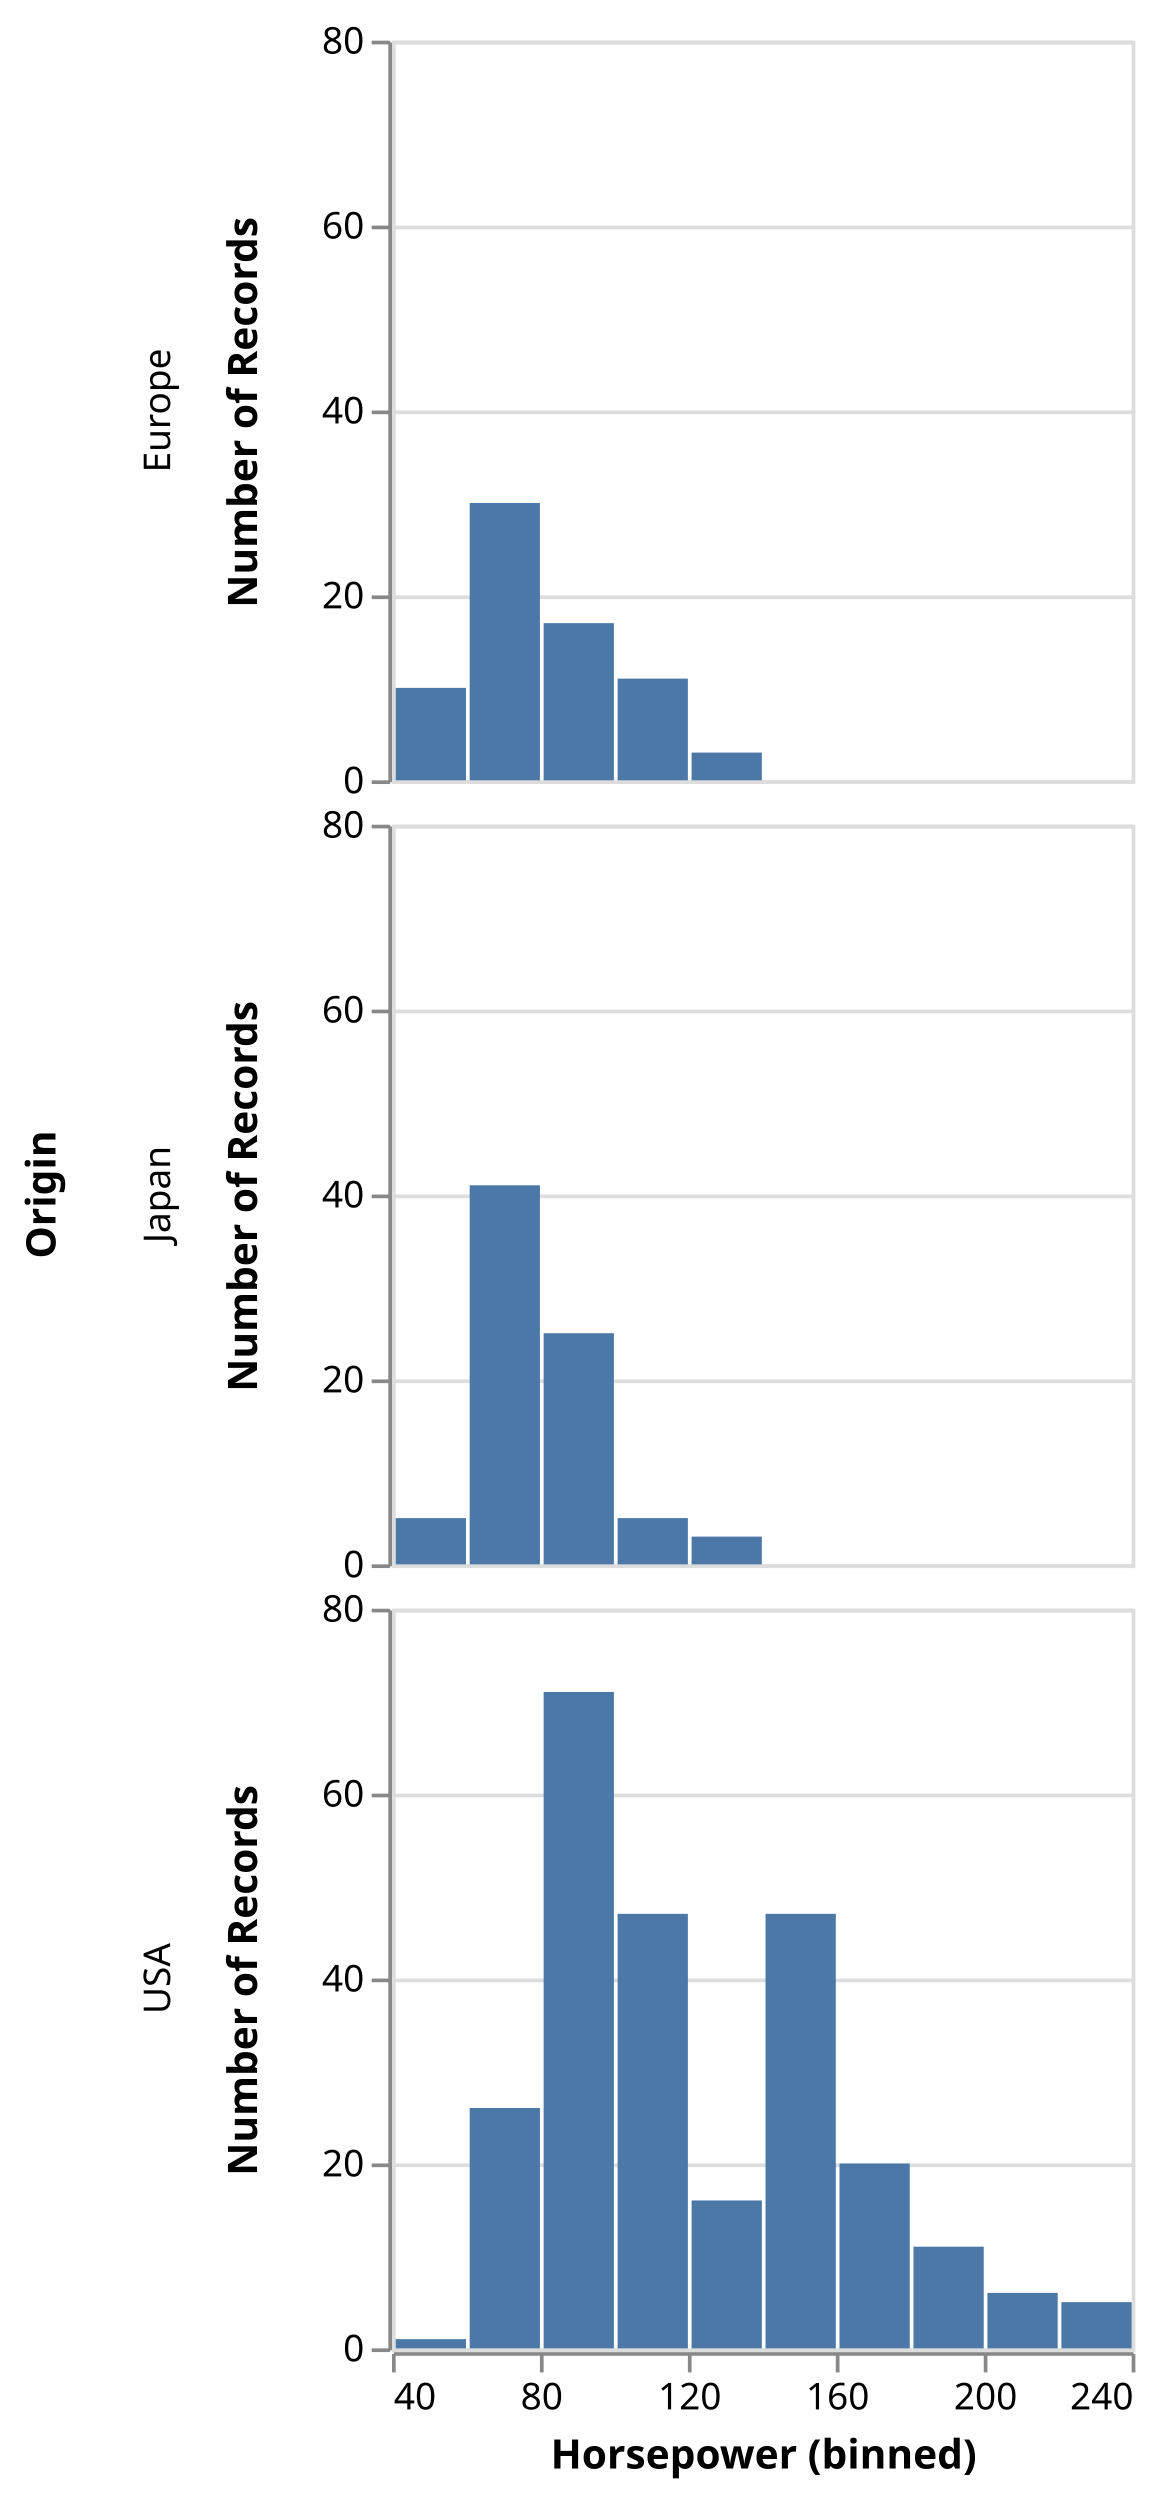
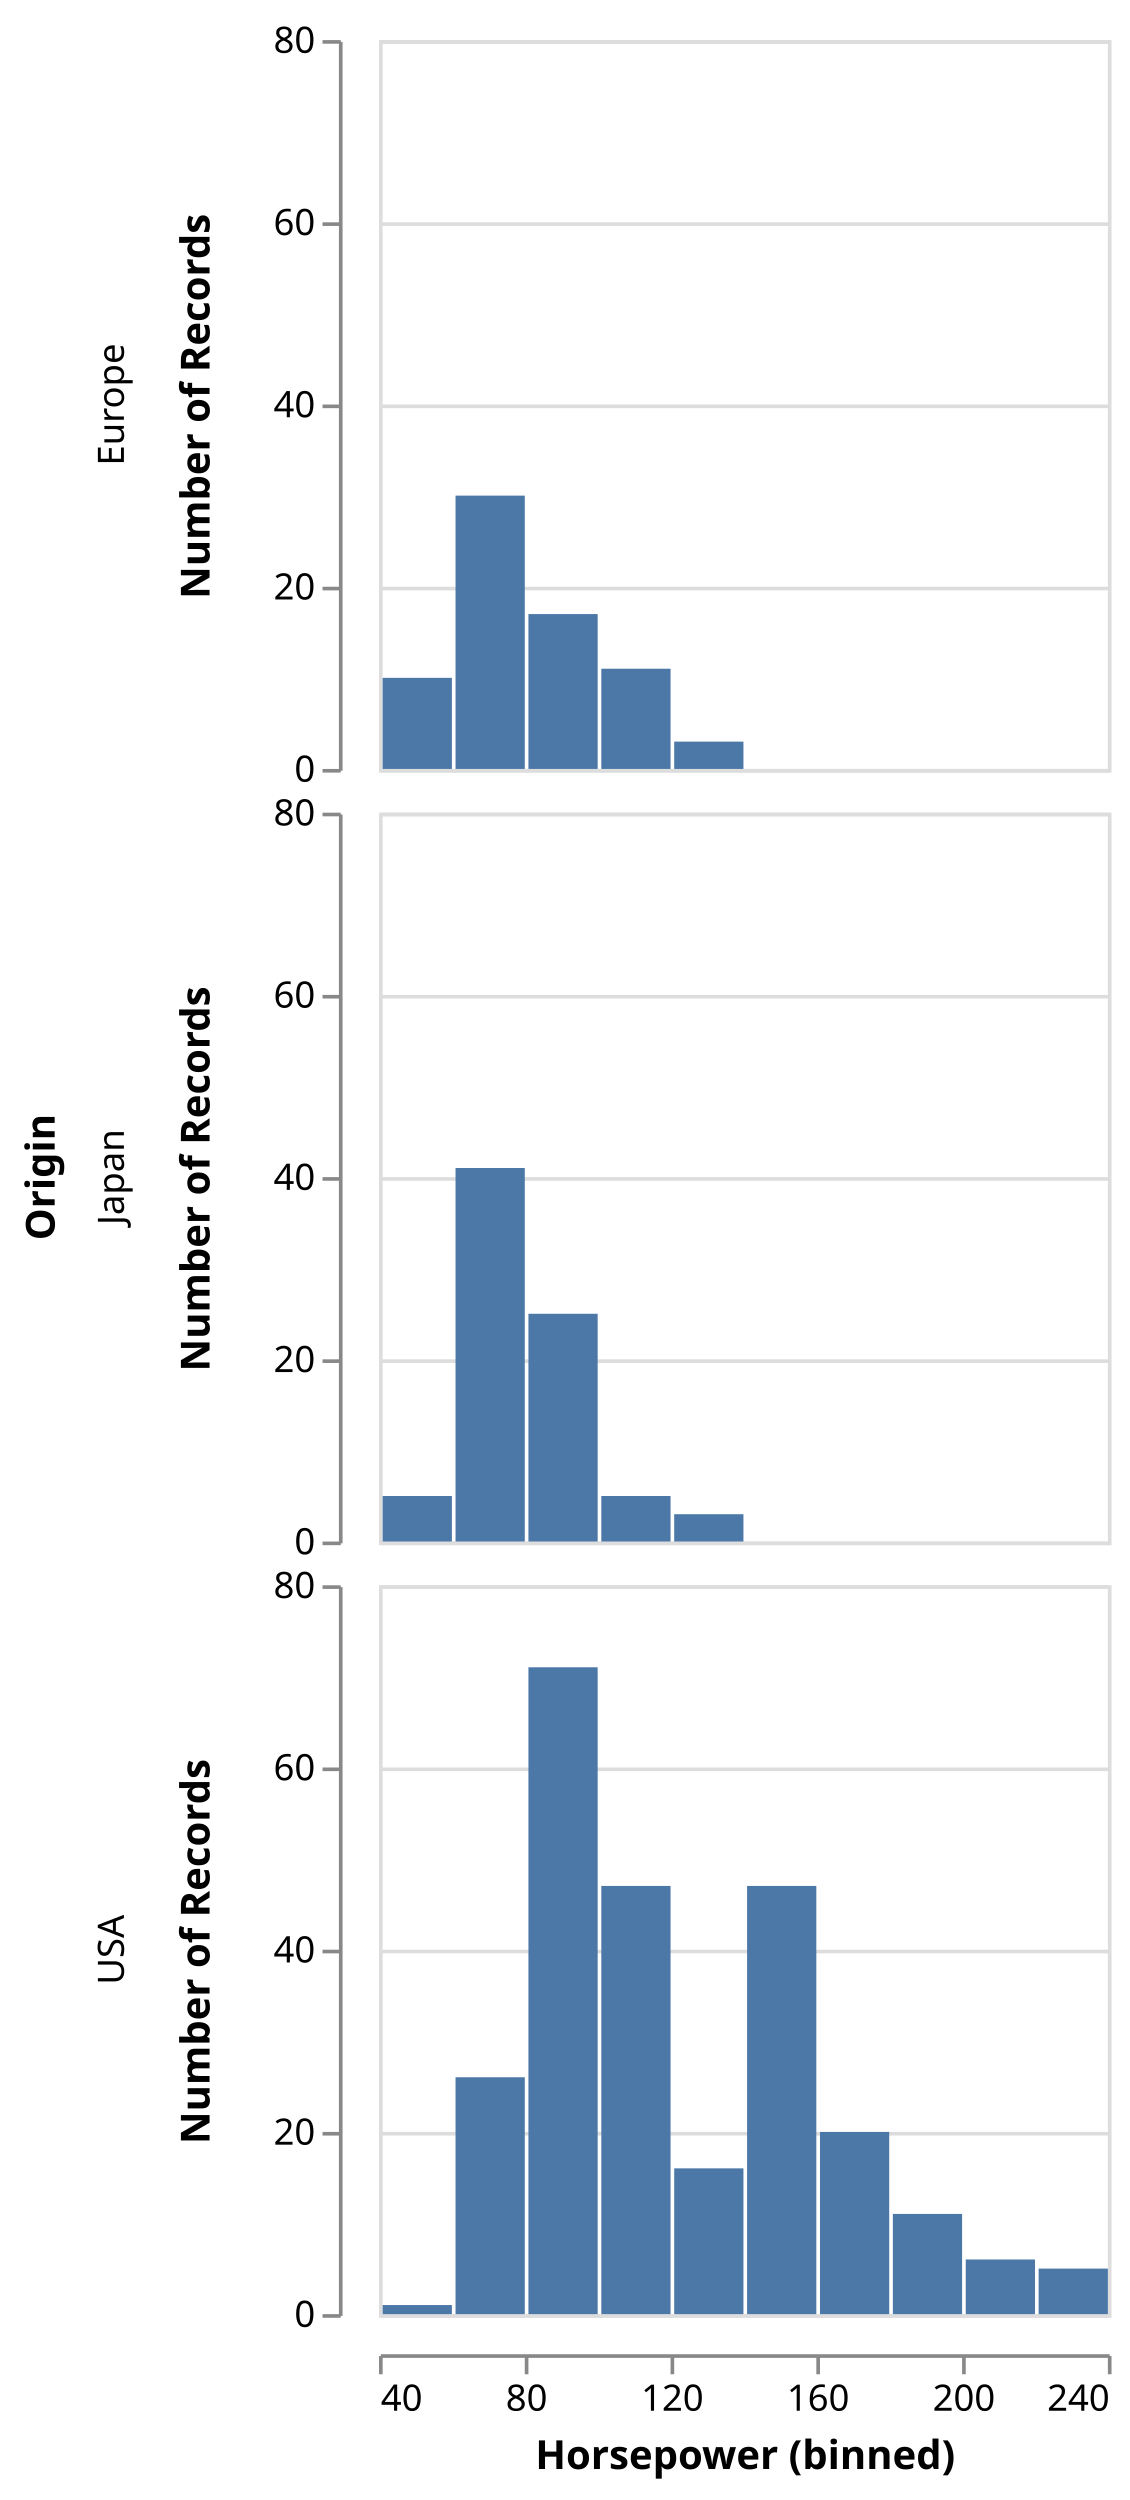
- <svg xmlns="http://www.w3.org/2000/svg" class="marks" width="312" height="676" viewBox="0 0 312 676" version="1.1">
-   <g transform="translate(106,11)">
+ <svg xmlns="http://www.w3.org/2000/svg" class="marks" width="310" height="686" viewBox="0 0 310 686" version="1.1">
+   <g transform="translate(104,11)">
    <g class="mark-group role-frame root">
      <g transform="translate(0,0)">
        <path class="background" d="M0,0h0v0h0Z" style="fill: none;" />
        <g>
-           <g class="mark-group role-row-title row-title">
-             <g transform="translate(-79,312)">
+           <g class="mark-group role-row-title row_title">
+             <g transform="translate(-89,312)">
              <path class="background" d="M0,0h0v0h0Z" style="fill: none;" />
              <g>
-                 <g class="mark-text role-title" style="pointer-events: none;">
-                   <text text-anchor="middle" transform="translate(-10,0) rotate(-90) translate(0,-2)" style="font-family: sans-serif; font-size: 11px; font-weight: bold; fill: #000; opacity: 1;">Origin</text>
+                 <g class="mark-text role-row-title-text">
+                   <text text-anchor="middle" transform="translate(0,0) rotate(270)" style="font-family: sans-serif; font-size: 11px; font-weight: bold; fill: #000;">Origin</text>
                </g>
              </g>
            </g>
          </g>
          <g class="mark-group role-row-header row_header">
-             <g transform="translate(-1,0)">
+             <g transform="translate(-11,0)">
              <path class="background" d="M0,0h0v200h0Z" style="fill: none;" />
              <g>
                <g class="mark-text role-title" style="pointer-events: none;">
                  <text text-anchor="middle" transform="translate(-57,100) rotate(-90) translate(0,-2)" style="font-family: sans-serif; font-size: 10px; fill: #000; opacity: 1;">Europe</text>
                </g>
                <g class="mark-group role-axis">
                  <g transform="translate(0.5,0.5)">
                    <path class="background" d="M0,0h0v0h0Z" style="pointer-events: none; fill: none;" />
                    <g>
                      <g class="mark-rule role-axis-tick" style="pointer-events: none;">
                        <line transform="translate(0,200)" x2="-5" y2="0" style="fill: none; stroke: #888; stroke-width: 1; opacity: 1;" />
                        <line transform="translate(0,150)" x2="-5" y2="0" style="fill: none; stroke: #888; stroke-width: 1; opacity: 1;" />
                        <line transform="translate(0,100)" x2="-5" y2="0" style="fill: none; stroke: #888; stroke-width: 1; opacity: 1;" />
                        <line transform="translate(0,50)" x2="-5" y2="0" style="fill: none; stroke: #888; stroke-width: 1; opacity: 1;" />
                        <line transform="translate(0,0)" x2="-5" y2="0" style="fill: none; stroke: #888; stroke-width: 1; opacity: 1;" />
                      </g>
                      <g class="mark-text role-axis-label" style="pointer-events: none;">
                        <text text-anchor="end" transform="translate(-7,203)" style="font-family: sans-serif; font-size: 10px; fill: #000; opacity: 1;">0</text>
                        <text text-anchor="end" transform="translate(-7,153)" style="font-family: sans-serif; font-size: 10px; fill: #000; opacity: 1;">20</text>
                        <text text-anchor="end" transform="translate(-7,103)" style="font-family: sans-serif; font-size: 10px; fill: #000; opacity: 1;">40</text>
                        <text text-anchor="end" transform="translate(-7,53)" style="font-family: sans-serif; font-size: 10px; fill: #000; opacity: 1;">60</text>
                        <text text-anchor="end" transform="translate(-7,3)" style="font-family: sans-serif; font-size: 10px; fill: #000; opacity: 1;">80</text>
                      </g>
                      <g class="mark-rule role-axis-domain" style="pointer-events: none;">
                        <line transform="translate(0,200)" x2="0" y2="-200" style="fill: none; stroke: #888; stroke-width: 1; opacity: 1;" />
                      </g>
                      <g class="mark-text role-axis-title" style="pointer-events: none;">
                        <text text-anchor="middle" transform="translate(-34,100) rotate(-90) translate(0,-2)" style="font-family: sans-serif; font-size: 11px; font-weight: bold; fill: #000; opacity: 1;">Number of Records</text>
                      </g>
                    </g>
                  </g>
                </g>
              </g>
            </g>
-             <g transform="translate(-1,212)">
+             <g transform="translate(-11,212)">
              <path class="background" d="M0,0h0v200h0Z" style="fill: none;" />
              <g>
                <g class="mark-text role-title" style="pointer-events: none;">
                  <text text-anchor="middle" transform="translate(-57,100) rotate(-90) translate(0,-2)" style="font-family: sans-serif; font-size: 10px; fill: #000; opacity: 1;">Japan</text>
                </g>
                <g class="mark-group role-axis">
                  <g transform="translate(0.5,0.5)">
                    <path class="background" d="M0,0h0v0h0Z" style="pointer-events: none; fill: none;" />
                    <g>
                      <g class="mark-rule role-axis-tick" style="pointer-events: none;">
                        <line transform="translate(0,200)" x2="-5" y2="0" style="fill: none; stroke: #888; stroke-width: 1; opacity: 1;" />
                        <line transform="translate(0,150)" x2="-5" y2="0" style="fill: none; stroke: #888; stroke-width: 1; opacity: 1;" />
                        <line transform="translate(0,100)" x2="-5" y2="0" style="fill: none; stroke: #888; stroke-width: 1; opacity: 1;" />
                        <line transform="translate(0,50)" x2="-5" y2="0" style="fill: none; stroke: #888; stroke-width: 1; opacity: 1;" />
                        <line transform="translate(0,0)" x2="-5" y2="0" style="fill: none; stroke: #888; stroke-width: 1; opacity: 1;" />
                      </g>
                      <g class="mark-text role-axis-label" style="pointer-events: none;">
                        <text text-anchor="end" transform="translate(-7,203)" style="font-family: sans-serif; font-size: 10px; fill: #000; opacity: 1;">0</text>
                        <text text-anchor="end" transform="translate(-7,153)" style="font-family: sans-serif; font-size: 10px; fill: #000; opacity: 1;">20</text>
                        <text text-anchor="end" transform="translate(-7,103)" style="font-family: sans-serif; font-size: 10px; fill: #000; opacity: 1;">40</text>
                        <text text-anchor="end" transform="translate(-7,53)" style="font-family: sans-serif; font-size: 10px; fill: #000; opacity: 1;">60</text>
                        <text text-anchor="end" transform="translate(-7,3)" style="font-family: sans-serif; font-size: 10px; fill: #000; opacity: 1;">80</text>
                      </g>
                      <g class="mark-rule role-axis-domain" style="pointer-events: none;">
                        <line transform="translate(0,200)" x2="0" y2="-200" style="fill: none; stroke: #888; stroke-width: 1; opacity: 1;" />
                      </g>
                      <g class="mark-text role-axis-title" style="pointer-events: none;">
                        <text text-anchor="middle" transform="translate(-34,100) rotate(-90) translate(0,-2)" style="font-family: sans-serif; font-size: 11px; font-weight: bold; fill: #000; opacity: 1;">Number of Records</text>
                      </g>
                    </g>
                  </g>
                </g>
              </g>
            </g>
-             <g transform="translate(-1,424)">
+             <g transform="translate(-11,424)">
              <path class="background" d="M0,0h0v200h0Z" style="fill: none;" />
              <g>
                <g class="mark-text role-title" style="pointer-events: none;">
                  <text text-anchor="middle" transform="translate(-57,100) rotate(-90) translate(0,-2)" style="font-family: sans-serif; font-size: 10px; fill: #000; opacity: 1;">USA</text>
                </g>
                <g class="mark-group role-axis">
                  <g transform="translate(0.5,0.5)">
                    <path class="background" d="M0,0h0v0h0Z" style="pointer-events: none; fill: none;" />
                    <g>
                      <g class="mark-rule role-axis-tick" style="pointer-events: none;">
                        <line transform="translate(0,200)" x2="-5" y2="0" style="fill: none; stroke: #888; stroke-width: 1; opacity: 1;" />
                        <line transform="translate(0,150)" x2="-5" y2="0" style="fill: none; stroke: #888; stroke-width: 1; opacity: 1;" />
                        <line transform="translate(0,100)" x2="-5" y2="0" style="fill: none; stroke: #888; stroke-width: 1; opacity: 1;" />
                        <line transform="translate(0,50)" x2="-5" y2="0" style="fill: none; stroke: #888; stroke-width: 1; opacity: 1;" />
                        <line transform="translate(0,0)" x2="-5" y2="0" style="fill: none; stroke: #888; stroke-width: 1; opacity: 1;" />
                      </g>
                      <g class="mark-text role-axis-label" style="pointer-events: none;">
                        <text text-anchor="end" transform="translate(-7,203)" style="font-family: sans-serif; font-size: 10px; fill: #000; opacity: 1;">0</text>
                        <text text-anchor="end" transform="translate(-7,153)" style="font-family: sans-serif; font-size: 10px; fill: #000; opacity: 1;">20</text>
                        <text text-anchor="end" transform="translate(-7,103)" style="font-family: sans-serif; font-size: 10px; fill: #000; opacity: 1;">40</text>
                        <text text-anchor="end" transform="translate(-7,53)" style="font-family: sans-serif; font-size: 10px; fill: #000; opacity: 1;">60</text>
                        <text text-anchor="end" transform="translate(-7,3)" style="font-family: sans-serif; font-size: 10px; fill: #000; opacity: 1;">80</text>
                      </g>
                      <g class="mark-rule role-axis-domain" style="pointer-events: none;">
                        <line transform="translate(0,200)" x2="0" y2="-200" style="fill: none; stroke: #888; stroke-width: 1; opacity: 1;" />
                      </g>
                      <g class="mark-text role-axis-title" style="pointer-events: none;">
                        <text text-anchor="middle" transform="translate(-34,100) rotate(-90) translate(0,-2)" style="font-family: sans-serif; font-size: 11px; font-weight: bold; fill: #000; opacity: 1;">Number of Records</text>
                      </g>
                    </g>
                  </g>
                </g>
              </g>
            </g>
          </g>
          <g class="mark-group role-column-footer column_footer">
-             <g transform="translate(0,625)">
+             <g transform="translate(0,635)">
              <path class="background" d="M0,0h200v0h-200Z" style="fill: none;" />
              <g>
                <g class="mark-group role-axis">
                  <g transform="translate(0.5,0.5)">
                    <path class="background" d="M0,0h0v0h0Z" style="pointer-events: none; fill: none;" />
                    <g>
                      <g class="mark-rule role-axis-tick" style="pointer-events: none;">
                        <line transform="translate(0,0)" x2="0" y2="5" style="fill: none; stroke: #888; stroke-width: 1; opacity: 1;" />
                        <line transform="translate(40,0)" x2="0" y2="5" style="fill: none; stroke: #888; stroke-width: 1; opacity: 1;" />
                        <line transform="translate(80,0)" x2="0" y2="5" style="fill: none; stroke: #888; stroke-width: 1; opacity: 1;" />
                        <line transform="translate(120,0)" x2="0" y2="5" style="fill: none; stroke: #888; stroke-width: 1; opacity: 1;" />
                        <line transform="translate(160,0)" x2="0" y2="5" style="fill: none; stroke: #888; stroke-width: 1; opacity: 1;" />
                        <line transform="translate(200,0)" x2="0" y2="5" style="fill: none; stroke: #888; stroke-width: 1; opacity: 1;" />
                      </g>
                      <g class="mark-text role-axis-label" style="pointer-events: none;">
                        <text text-anchor="start" transform="translate(0,15)" style="font-family: sans-serif; font-size: 10px; fill: #000; opacity: 1;">40</text>
                        <text text-anchor="middle" transform="translate(40,15)" style="font-family: sans-serif; font-size: 10px; fill: #000; opacity: 1;">80</text>
                        <text text-anchor="middle" transform="translate(80,15)" style="font-family: sans-serif; font-size: 10px; fill: #000; opacity: 1;">120</text>
                        <text text-anchor="middle" transform="translate(120,15)" style="font-family: sans-serif; font-size: 10px; fill: #000; opacity: 1;">160</text>
                        <text text-anchor="middle" transform="translate(160,15)" style="font-family: sans-serif; font-size: 10px; fill: #000; opacity: 1;">200</text>
                        <text text-anchor="end" transform="translate(200,15)" style="font-family: sans-serif; font-size: 10px; fill: #000; opacity: 1;">240</text>
                      </g>
                      <g class="mark-rule role-axis-domain" style="pointer-events: none;">
                        <line transform="translate(0,0)" x2="200" y2="0" style="fill: none; stroke: #888; stroke-width: 1; opacity: 1;" />
                      </g>
                      <g class="mark-text role-axis-title" style="pointer-events: none;">
                        <text text-anchor="middle" transform="translate(100,31)" style="font-family: sans-serif; font-size: 11px; font-weight: bold; fill: #000; opacity: 1;">Horsepower (binned)</text>
                      </g>
                    </g>
                  </g>
                </g>
              </g>
            </g>
          </g>
          <g class="mark-group role-scope cell">
            <g transform="translate(0,0)">
              <path class="background" d="M0.5,0.5h200v200h-200Z" style="fill: none; stroke: #ddd;" />
              <g>
                <g class="mark-group role-axis">
                  <g transform="translate(0.5,0.5)">
                    <path class="background" d="M0,0h0v0h0Z" style="pointer-events: none; fill: none;" />
                    <g>
                      <g class="mark-rule role-axis-grid" style="pointer-events: none;">
                        <line transform="translate(0,200)" x2="200" y2="0" style="fill: none; stroke: #ddd; stroke-width: 1; opacity: 1;" />
                        <line transform="translate(0,150)" x2="200" y2="0" style="fill: none; stroke: #ddd; stroke-width: 1; opacity: 1;" />
                        <line transform="translate(0,100)" x2="200" y2="0" style="fill: none; stroke: #ddd; stroke-width: 1; opacity: 1;" />
                        <line transform="translate(0,50)" x2="200" y2="0" style="fill: none; stroke: #ddd; stroke-width: 1; opacity: 1;" />
                        <line transform="translate(0,0)" x2="200" y2="0" style="fill: none; stroke: #ddd; stroke-width: 1; opacity: 1;" />
                      </g>
                    </g>
                  </g>
                </g>
                <g class="mark-rect role-mark child_marks">
                  <path d="M61,172.5h19v27.5h-19Z" style="fill: #4c78a8;" />
                  <path d="M1,175h19v25h-19Z" style="fill: #4c78a8;" />
                  <path d="M41,157.5h19v42.5h-19Z" style="fill: #4c78a8;" />
                  <path d="M21,125h19v75h-19Z" style="fill: #4c78a8;" />
                  <path d="M81,192.5h19v7.5h-19Z" style="fill: #4c78a8;" />
                </g>
              </g>
            </g>
            <g transform="translate(0,212)">
              <path class="background" d="M0.5,0.5h200v200h-200Z" style="fill: none; stroke: #ddd;" />
              <g>
                <g class="mark-group role-axis">
                  <g transform="translate(0.5,0.5)">
                    <path class="background" d="M0,0h0v0h0Z" style="pointer-events: none; fill: none;" />
                    <g>
                      <g class="mark-rule role-axis-grid" style="pointer-events: none;">
                        <line transform="translate(0,200)" x2="200" y2="0" style="fill: none; stroke: #ddd; stroke-width: 1; opacity: 1;" />
                        <line transform="translate(0,150)" x2="200" y2="0" style="fill: none; stroke: #ddd; stroke-width: 1; opacity: 1;" />
                        <line transform="translate(0,100)" x2="200" y2="0" style="fill: none; stroke: #ddd; stroke-width: 1; opacity: 1;" />
                        <line transform="translate(0,50)" x2="200" y2="0" style="fill: none; stroke: #ddd; stroke-width: 1; opacity: 1;" />
                        <line transform="translate(0,0)" x2="200" y2="0" style="fill: none; stroke: #ddd; stroke-width: 1; opacity: 1;" />
                      </g>
                    </g>
                  </g>
                </g>
                <g class="mark-rect role-mark child_marks">
                  <path d="M41,137.5h19v62.5h-19Z" style="fill: #4c78a8;" />
                  <path d="M21,97.5h19v102.5h-19Z" style="fill: #4c78a8;" />
                  <path d="M81,192.5h19v7.5h-19Z" style="fill: #4c78a8;" />
                  <path d="M1,187.5h19v12.5h-19Z" style="fill: #4c78a8;" />
                  <path d="M61,187.5h19v12.5h-19Z" style="fill: #4c78a8;" />
                </g>
              </g>
            </g>
            <g transform="translate(0,424)">
              <path class="background" d="M0.5,0.5h200v200h-200Z" style="fill: none; stroke: #ddd;" />
              <g>
                <g class="mark-group role-axis">
                  <g transform="translate(0.5,0.5)">
                    <path class="background" d="M0,0h0v0h0Z" style="pointer-events: none; fill: none;" />
                    <g>
                      <g class="mark-rule role-axis-grid" style="pointer-events: none;">
                        <line transform="translate(0,200)" x2="200" y2="0" style="fill: none; stroke: #ddd; stroke-width: 1; opacity: 1;" />
                        <line transform="translate(0,150)" x2="200" y2="0" style="fill: none; stroke: #ddd; stroke-width: 1; opacity: 1;" />
                        <line transform="translate(0,100)" x2="200" y2="0" style="fill: none; stroke: #ddd; stroke-width: 1; opacity: 1;" />
                        <line transform="translate(0,50)" x2="200" y2="0" style="fill: none; stroke: #ddd; stroke-width: 1; opacity: 1;" />
                        <line transform="translate(0,0)" x2="200" y2="0" style="fill: none; stroke: #ddd; stroke-width: 1; opacity: 1;" />
                      </g>
                    </g>
                  </g>
                </g>
                <g class="mark-rect role-mark child_marks">
                  <path d="M81,160h19v40h-19Z" style="fill: #4c78a8;" />
                  <path d="M121,150h19v50h-19Z" style="fill: #4c78a8;" />
                  <path d="M101,82.5h19v117.5h-19Z" style="fill: #4c78a8;" />
                  <path d="M141,172.5h19v27.5h-19Z" style="fill: #4c78a8;" />
                  <path d="M181,187.5h19v12.5h-19Z" style="fill: #4c78a8;" />
                  <path d="M161,185h19v15h-19Z" style="fill: #4c78a8;" />
                  <path d="M41,22.5h19v177.5h-19Z" style="fill: #4c78a8;" />
                  <path d="M61,82.5h19v117.5h-19Z" style="fill: #4c78a8;" />
                  <path d="M21,135h19v65h-19Z" style="fill: #4c78a8;" />
                  <path d="M1,197.5h19v2.5h-19Z" style="fill: #4c78a8;" />
                </g>
              </g>
            </g>
          </g>
        </g>
      </g>
    </g>
  </g>
</svg>
